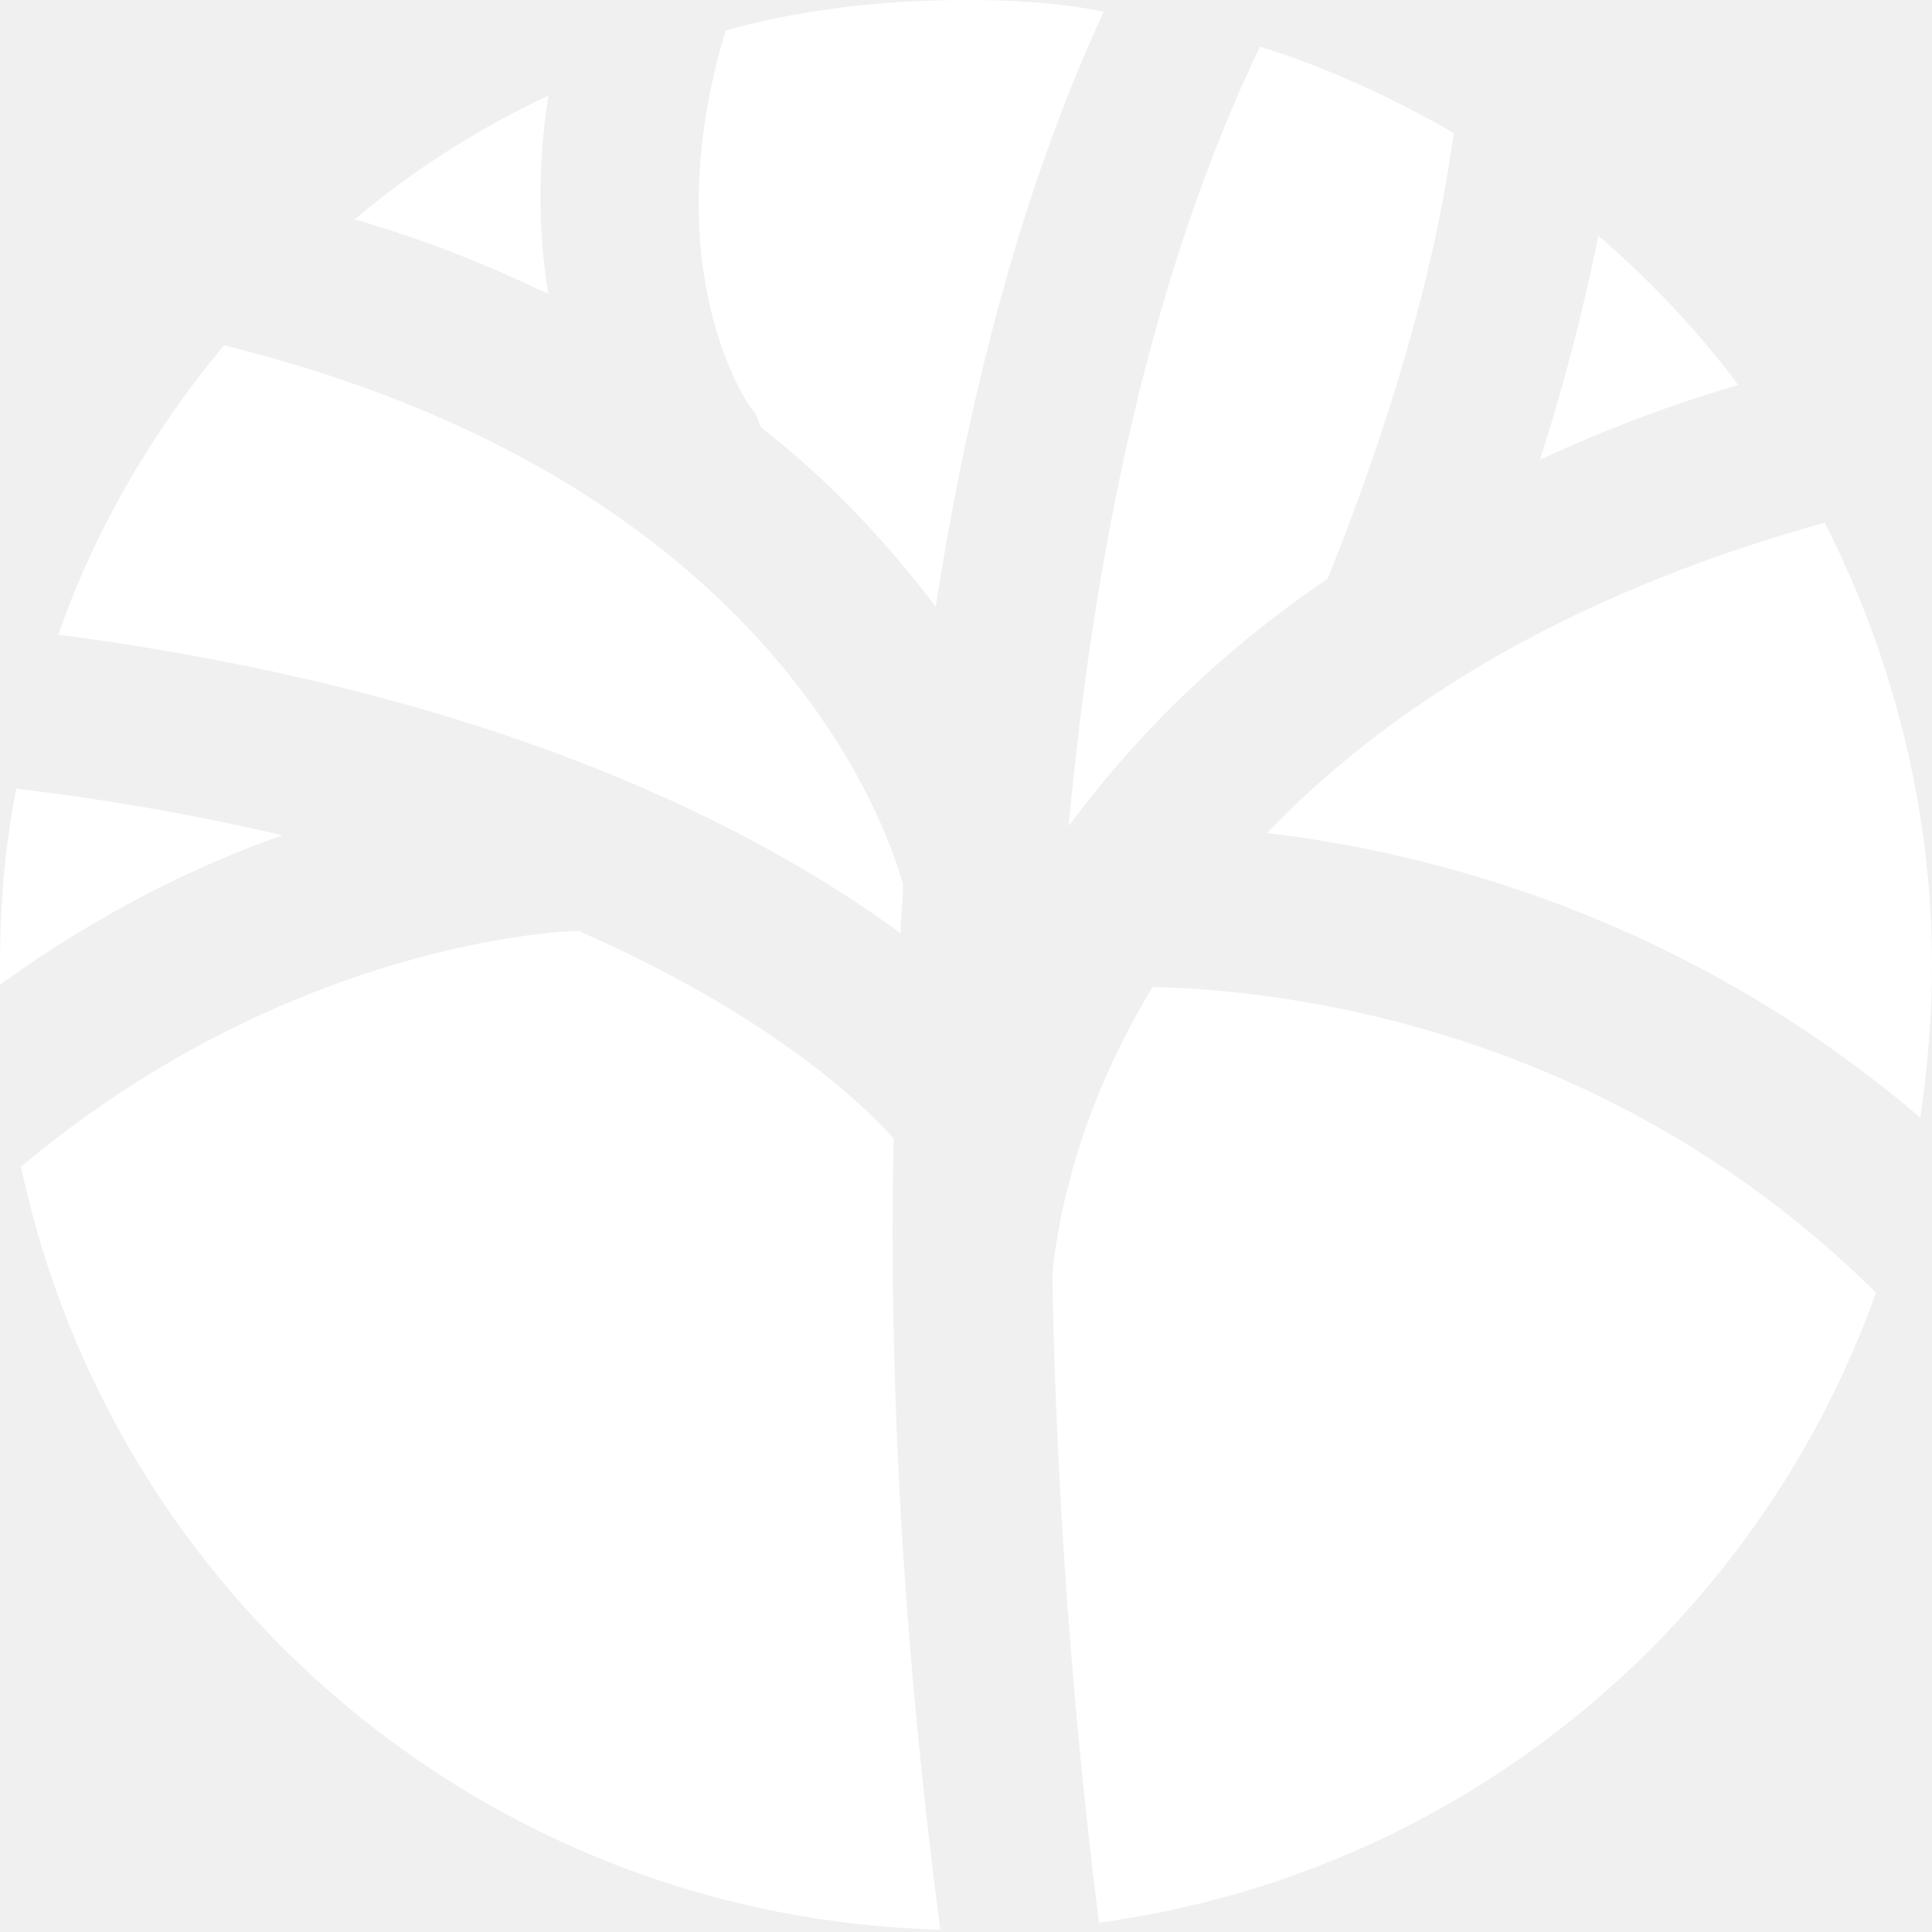
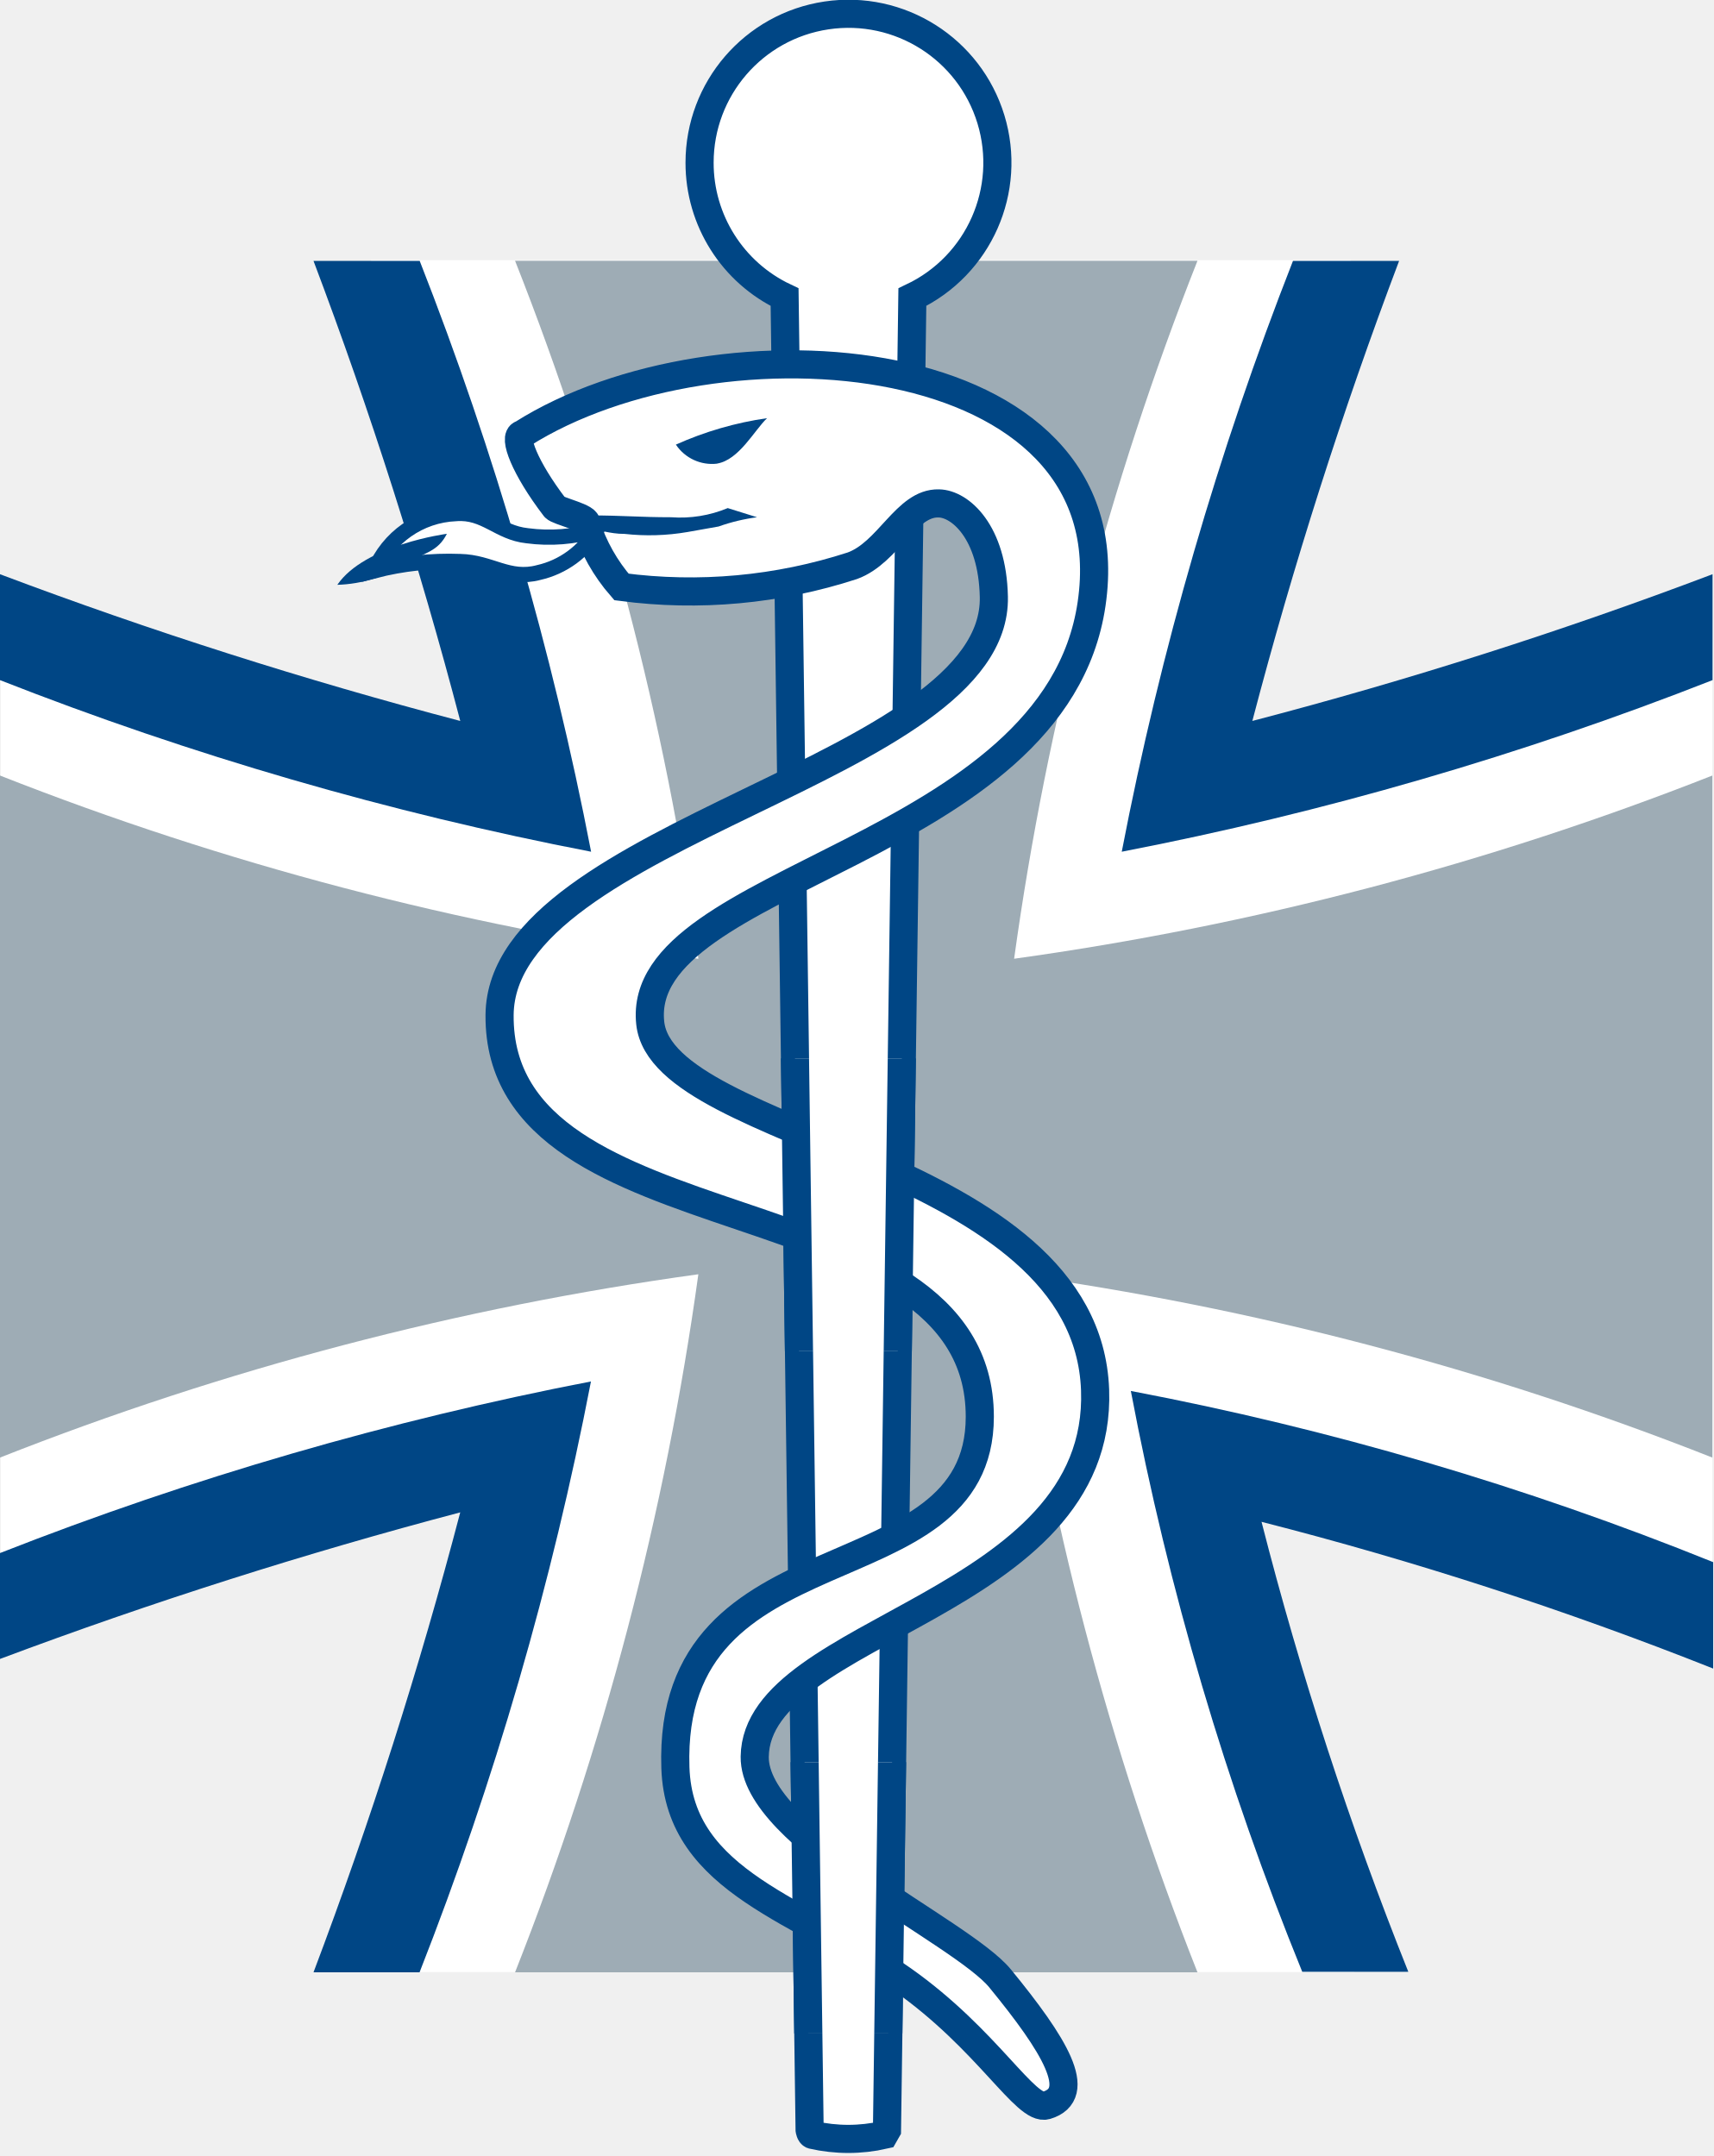
- <svg xmlns="http://www.w3.org/2000/svg" enable-background="new 0 0 82.8 82.8" version="1.1" viewBox="0 0 82.8 82.8" xml:space="preserve">
-   <style type="text/css">
- 	.st0{fill:#fff;}
- 	.st1{fill:#fff;}
- 	.st2{fill:#fff;}
- </style>
-   <path class="st0" d="m54 2c2.9 0.9 5.7 2.2 8.3 3.7-1.1 8.3-4.4 16.6-5.4 19.1-5 3.4-8.5 7.1-11.1 10.6 1.1-11.8 3.5-23.6 8.2-33.4z" />
-   <path class="st0" d="m74.5 16.5c-3.1 0.9-5.9 2-8.5 3.2 0.9-2.8 1.8-6.1 2.5-9.6 2.2 1.9 4.2 4 6 6.4z" />
-   <path class="st1" d="m80.4 55.4c-5.1 14.3-17.8 24.9-33.3 27-0.8-6.3-1.8-16.3-2-27.7 0.1-1.3 0.7-6.5 4.3-12.4 4.3 0.1 18.8 1.1 30.9 13l0.1 0.1z" />
-   <path class="st1" d="m82.8 41.4c0 2.2-0.2 4.4-0.5 6.5-10.2-8.7-21.2-11.4-28-12.2 4.9-5.1 12.4-10.1 23.9-13.3 2.9 5.7 4.6 12.2 4.6 19z" />
-   <path class="st0" d="m23.5 12.6c-2.5-1.2-5.2-2.3-8.3-3.2 2.5-2.1 5.3-3.9 8.3-5.3-0.5 3.2-0.4 6.1 0 8.5z" />
-   <path class="st2" d="m38.3 48.8c-1.4-1.6-5.5-5.4-13.5-8.9h-0.1c-0.2 0-12.1 0.3-23.8 10.1 3.9 18.4 20 32.2 39.4 32.7-1-7.6-2.3-20-2-33.9zm-28.7-34c-3 3.6-5.5 7.8-7.1 12.4 19 2.5 30.1 8.4 36.1 12.8 0-0.7 0.1-1.4 0.1-2.1-0.8-2.9-6-17.4-29.1-23.1zm31.8-14.8c-3.6 0-7 0.4-10.3 1.3-3.1 10.3 1 16.1 1.1 16.2 0.2 0.2 0.3 0.5 0.4 0.8 3.2 2.5 5.6 5.2 7.5 7.7 1.4-8.9 3.6-17.7 7.2-25.5-2-0.4-3.9-0.5-5.9-0.5z" />
-   <path class="st0" d="m12.1 35.8c-3.7 1.3-7.8 3.3-12.1 6.4v-0.8c0-2.6 0.2-5.1 0.7-7.6 4.2 0.5 8 1.2 11.4 2z" />
+ <svg xmlns="http://www.w3.org/2000/svg" width="49.024" height="61.711" viewBox="0 0 49.024 61.711">
+   <defs>
+     <style>.a{fill:#fff;}.b{fill:#9eacb5;}.c{fill:#004685;}.d,.e,.g{fill:none;stroke:#004685;}.d,.g{stroke-miterlimit:2.5;}.d{stroke-width:0.805px;}.e{stroke-miterlimit:3.864;stroke-width:0.435px;}.f{clip-path:url(#a);}.g{stroke-width:0.805px;}.h{clip-path:url(#b);}</style>
+     <clipPath id="a">
+       <path d="M741.6-111.55h5.554v-8.381H741.6Z" transform="translate(-741.601 119.931)" />
+     </clipPath>
+     <clipPath id="b">
+       <path d="M742.246-92.727h4.577v-7.765h-4.577Z" transform="translate(-742.246 100.492)" />
+     </clipPath>
+   </defs>
+   <g transform="translate(0 0.005)">
+     <path class="a" d="M10.613,7.188l4.571,15.164L.02,17.678V45.705l15.268-4.674L11.131,56.187H38.754L34.08,41.241,49,45.827V18.108l-14.814,3.91,4.467-14.83" transform="translate(0.001 0.253)" />
+     <path class="b" d="M49,41.461A86.733,86.733,0,0,0,29.02,36.214a86.788,86.788,0,0,0,5.247,19.98H14.739a86.8,86.8,0,0,0,5.245-19.98A86.77,86.77,0,0,0,0,41.461V21.939a87.186,87.186,0,0,0,19.984,5.244A86.776,86.776,0,0,0,14.739,7.205H34.267A86.76,86.76,0,0,0,29.02,27.183,87.148,87.148,0,0,0,49,21.939" transform="translate(0 0.254)" />
+     <path class="c" d="M35.835,20.377a129.068,129.068,0,0,0,13.171-4.2v3.031A96.184,96.184,0,0,1,32.1,24.12,96.128,96.128,0,0,1,37,7.208h3.037a131.576,131.576,0,0,0-4.2,13.169M36.1,43.3a104.208,104.208,0,0,0,4.2,12.879H37.265A86.934,86.934,0,0,1,32.36,39.554a88.777,88.777,0,0,1,16.664,4.9V47.5A106.04,106.04,0,0,0,36.1,43.3m-22.925-.272A137.3,137.3,0,0,0,0,47.225V44.194a96.185,96.185,0,0,1,16.911-4.912,96.126,96.126,0,0,1-4.905,16.913H8.971a131.357,131.357,0,0,0,4.2-13.169m0-22.649a131.575,131.575,0,0,0-4.2-13.169H12.01A96.127,96.127,0,0,1,16.915,24.12,96.121,96.121,0,0,1,0,19.208V16.177a133.771,133.771,0,0,0,13.171,4.2" transform="translate(0 0.254)" />
+     <path class="a" d="M19.317,4.65A4.261,4.261,0,1,1,25.406,8.5L24.68,60.961l-.08.14a4.619,4.619,0,0,1-2.056,0c-.06-.018-.078-.14-.078-.14L21.75,8.5A4.25,4.25,0,0,1,19.317,4.65" transform="translate(0.702 0)" />
+     <path class="d" d="M19.317,4.65A4.261,4.261,0,1,1,25.406,8.5L24.68,60.961l-.08.14a4.619,4.619,0,0,1-2.056,0c-.06-.018-.078-.14-.078-.14L21.75,8.5A4.25,4.25,0,0,1,19.317,4.65Z" transform="translate(0.702 0)" />
+     <path class="a" d="M30.739,16.964c1.1-7.492-10.7-8.407-16.3-4.855-.265.052.075.96.941,2.093.08.106.993.3.887.467a5.094,5.094,0,0,0,1.019,1.81,15,15,0,0,0,6.608-.607c1.035-.376,1.535-1.81,2.471-1.784.609.008,1.538.809,1.577,2.674.106,4.951-14.1,6.727-14.144,11.968-.057,6.818,13.742,4.663,13.742,11.5,0,5.259-8.944,2.99-8.711,10.044.109,3.314,3.654,4.061,6.5,6.068,2.443,1.722,3.524,3.773,4.113,3.6,1.1-.327.228-1.743-1.32-3.633-1.113-1.364-7.051-4.045-7.023-6.348.049-3.7,9.966-4.3,9.74-10.5-.244-6.613-12.372-7.15-12.73-10.5-.449-4.214,11.587-4.855,12.634-12" transform="translate(0.498 0.316)" />
+     <path class="d" d="M30.739,16.964c1.1-7.492-10.7-8.407-16.3-4.855-.265.052.075.96.941,2.093.08.106.993.3.887.467a5.094,5.094,0,0,0,1.019,1.81,15,15,0,0,0,6.608-.607c1.035-.376,1.535-1.81,2.471-1.784.609.008,1.538.809,1.577,2.674.106,4.951-14.1,6.727-14.144,11.968-.057,6.818,13.742,4.663,13.742,11.5,0,5.259-8.944,2.99-8.711,10.044.109,3.314,3.654,4.061,6.5,6.068,2.443,1.722,3.524,3.773,4.113,3.6,1.1-.327.228-1.743-1.32-3.633-1.113-1.364-7.051-4.045-7.023-6.348.049-3.7,9.966-4.3,9.74-10.5-.244-6.613-12.372-7.15-12.73-10.5C17.656,24.747,29.691,24.106,30.739,16.964Z" transform="translate(0.498 0.316)" />
+     <path class="c" d="M19.84,12.858c.628-.106,1.063-.949,1.429-1.3a9.756,9.756,0,0,0-2.609.757,1.243,1.243,0,0,0,1.18.545" transform="translate(0.681 0.406)" />
+     <path class="a" d="M16.693,14.668a4.711,4.711,0,0,1-1.984.158c-.827-.088-1.208-.7-2.038-.633a2.637,2.637,0,0,0-2.334,1.636,8.5,8.5,0,0,1,2.453-.265c.884.018,1.393.545,2.246.316a2.576,2.576,0,0,0,1.657-1.214" transform="translate(0.376 0.503)" />
+     <path class="e" d="M16.693,14.668a4.711,4.711,0,0,1-1.984.158c-.827-.088-1.208-.7-2.038-.633a2.637,2.637,0,0,0-2.334,1.636,8.5,8.5,0,0,1,2.453-.265c.884.018,1.393.545,2.246.316A2.576,2.576,0,0,0,16.693,14.668Z" transform="translate(0.376 0.503)" />
+     <path class="c" d="M12.448,14.75c-.262.519-.641.537-1.149.835a3.811,3.811,0,0,1-1.986.625c.786-1.151,3.135-1.46,3.135-1.46" transform="translate(0.34 0.524)" />
+     <path class="c" d="M16.32,14.25c.9,0,1.4.052,2.3.052a3.526,3.526,0,0,0,1.618-.262l.838.262a5.368,5.368,0,0,0-1.1.265l-.889.158a6.431,6.431,0,0,1-1.8.054c-.456,0-.716-.132-1.175-.161" transform="translate(0.587 0.498)" />
+     <g class="f" transform="translate(21.629 30.29)">
+       <g transform="translate(-1.61 -29.919)">
+         <path class="a" d="M0,.153A4.259,4.259,0,0,1,4.261-4.1,4.259,4.259,0,0,1,6.089,4l-.726,52.5-.08.14a4.615,4.615,0,0,1-2.056,0c-.06-.018-.078-.14-.078-.14L2.432,4A4.253,4.253,0,0,1,0,.153" transform="translate(0 4.102)" />
+       </g>
+       <g transform="translate(-1.61 -29.919)">
+         <path class="g" d="M0,.153A4.259,4.259,0,0,1,4.261-4.1,4.259,4.259,0,0,1,6.089,4l-.726,52.5-.08.14a4.615,4.615,0,0,1-2.056,0c-.06-.018-.078-.14-.078-.14L2.432,4A4.253,4.253,0,0,1,0,.153Z" transform="translate(0 4.102)" />
+       </g>
+     </g>
+     <g class="h" transform="translate(22.298 50.434)">
+       <g transform="translate(-2.279 -50.082)">
+         <path class="a" d="M0,.153A4.259,4.259,0,0,1,4.261-4.1,4.259,4.259,0,0,1,6.089,4l-.726,52.5-.08.14a4.615,4.615,0,0,1-2.056,0c-.06-.018-.078-.14-.078-.14L2.432,4A4.253,4.253,0,0,1,0,.153" transform="translate(0 4.102)" />
+       </g>
+       <g transform="translate(-2.279 -50.082)">
+         <path class="g" d="M0,.153A4.259,4.259,0,0,1,4.261-4.1,4.259,4.259,0,0,1,6.089,4l-.726,52.5-.08.14a4.615,4.615,0,0,1-2.056,0c-.06-.018-.078-.14-.078-.14L2.432,4A4.253,4.253,0,0,1,0,.153Z" transform="translate(0 4.102)" />
+       </g>
+     </g>
+   </g>
</svg>
